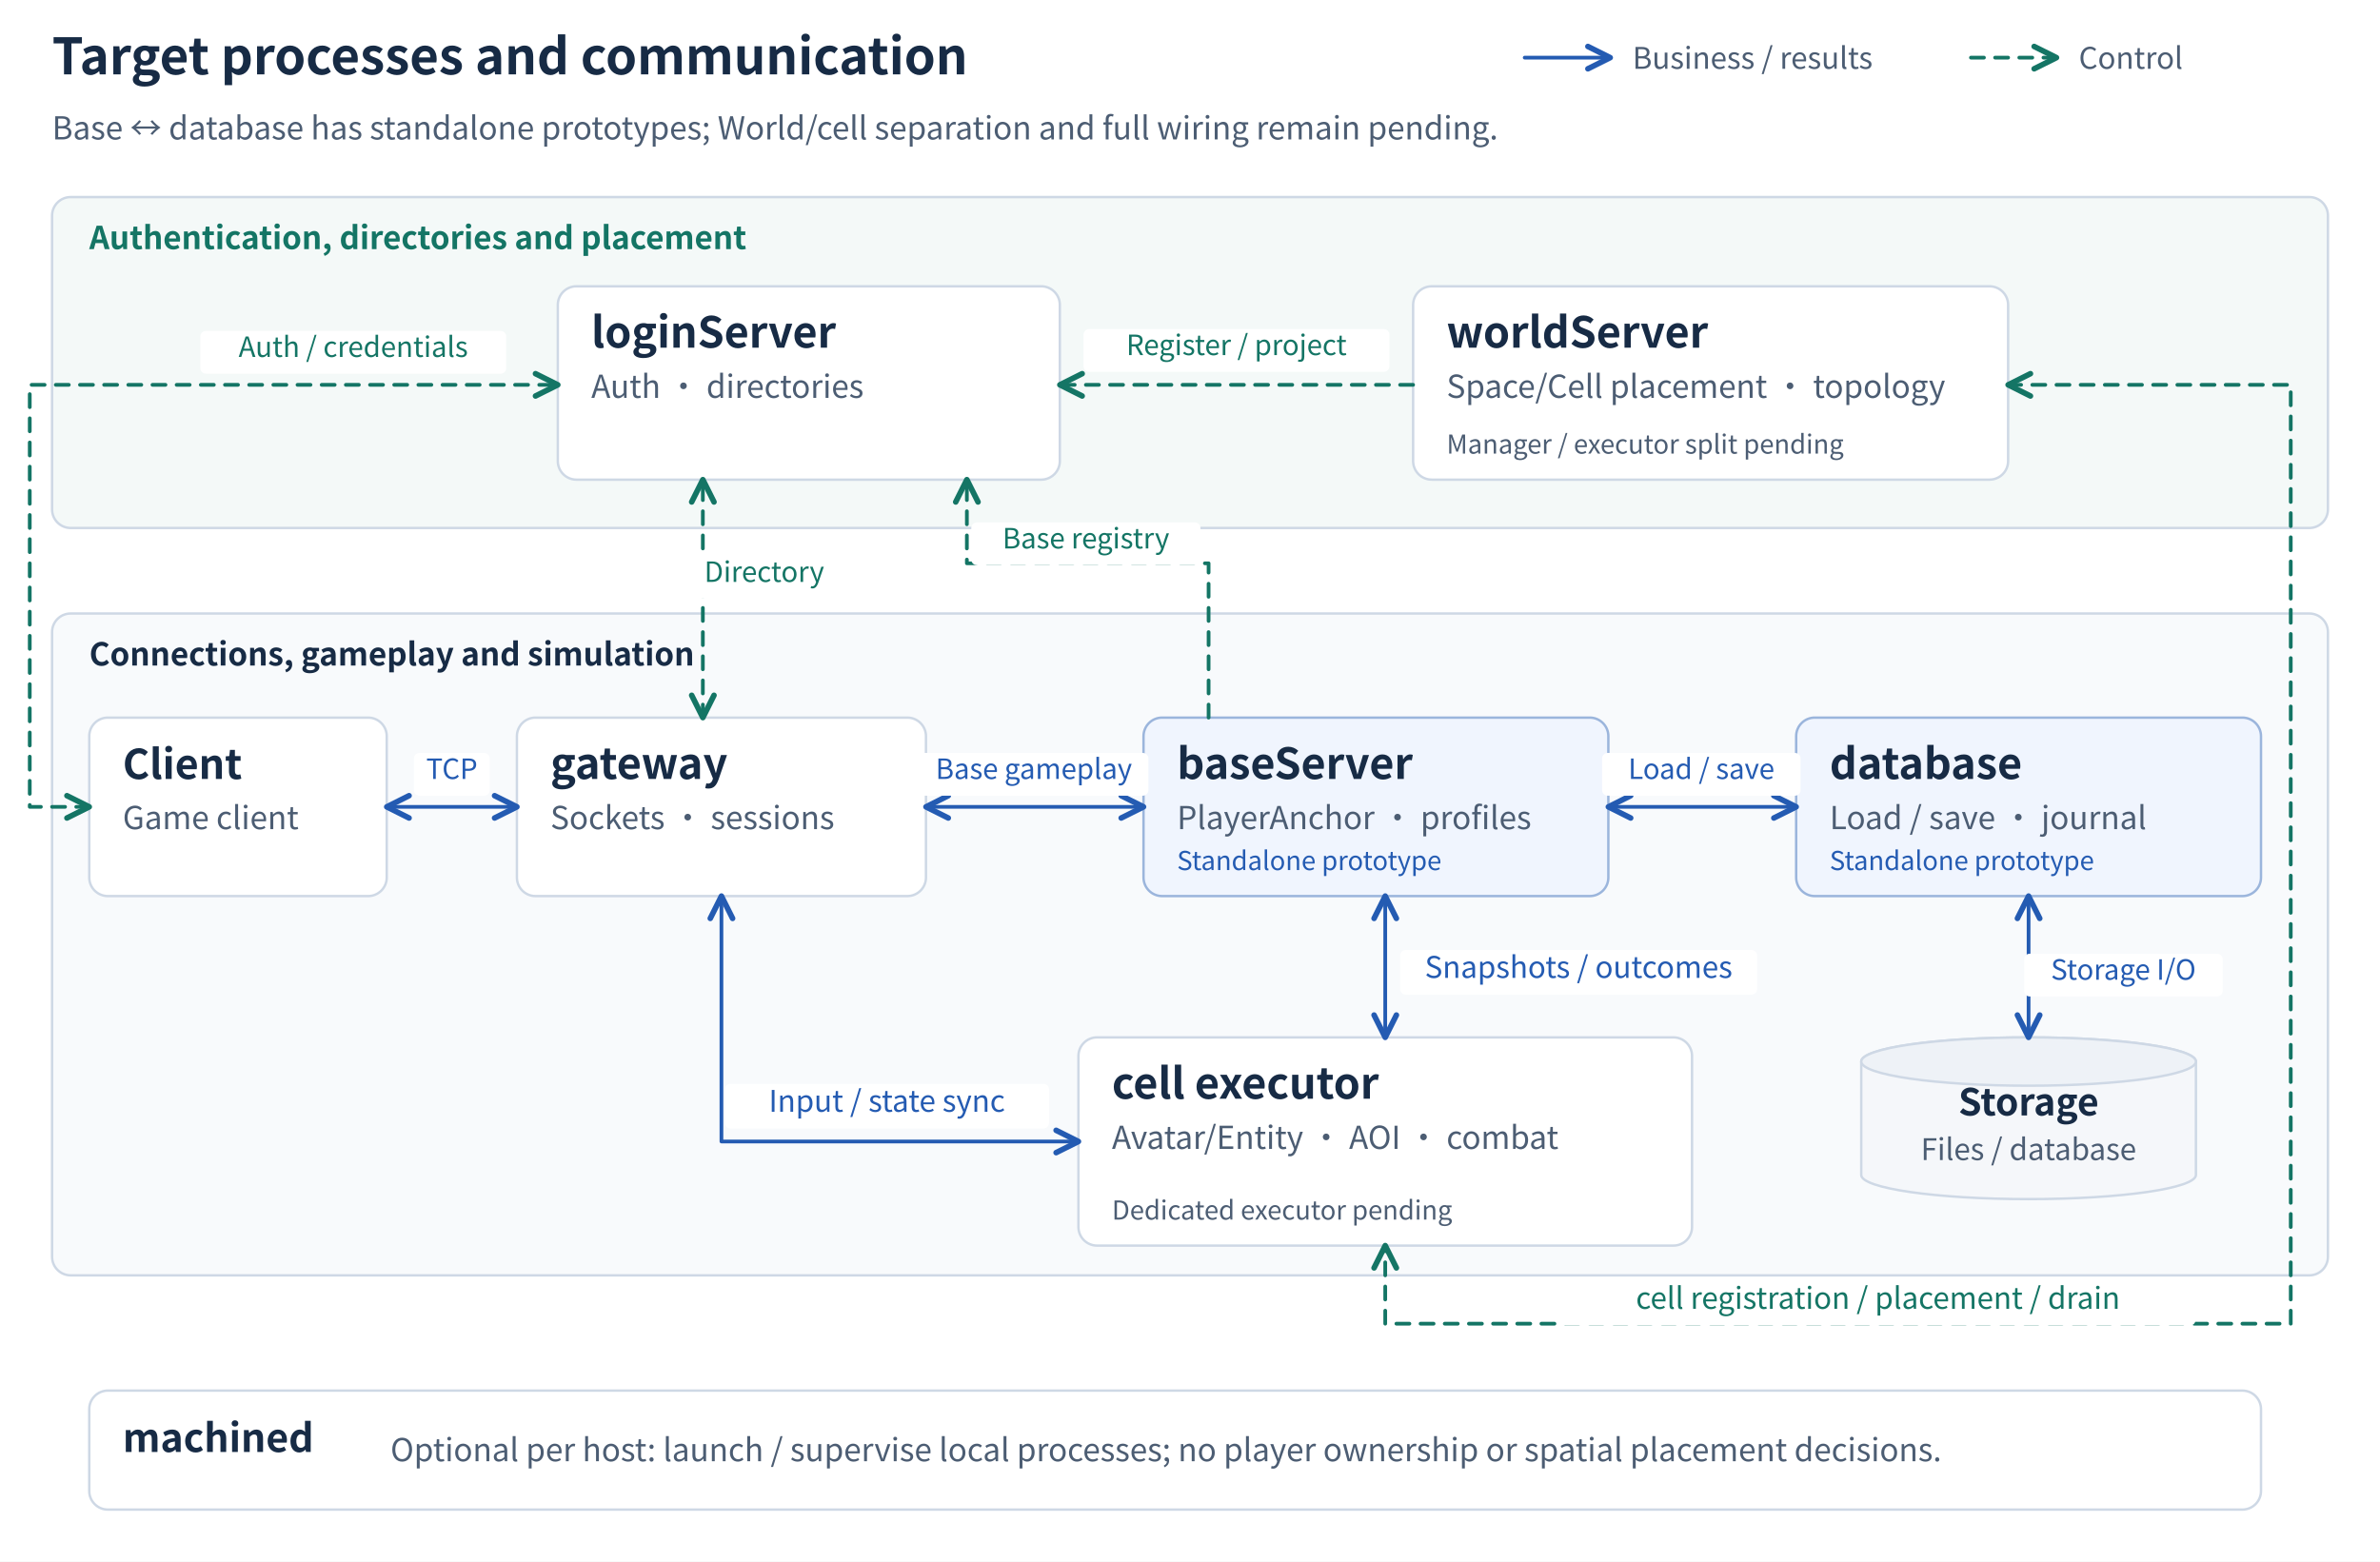
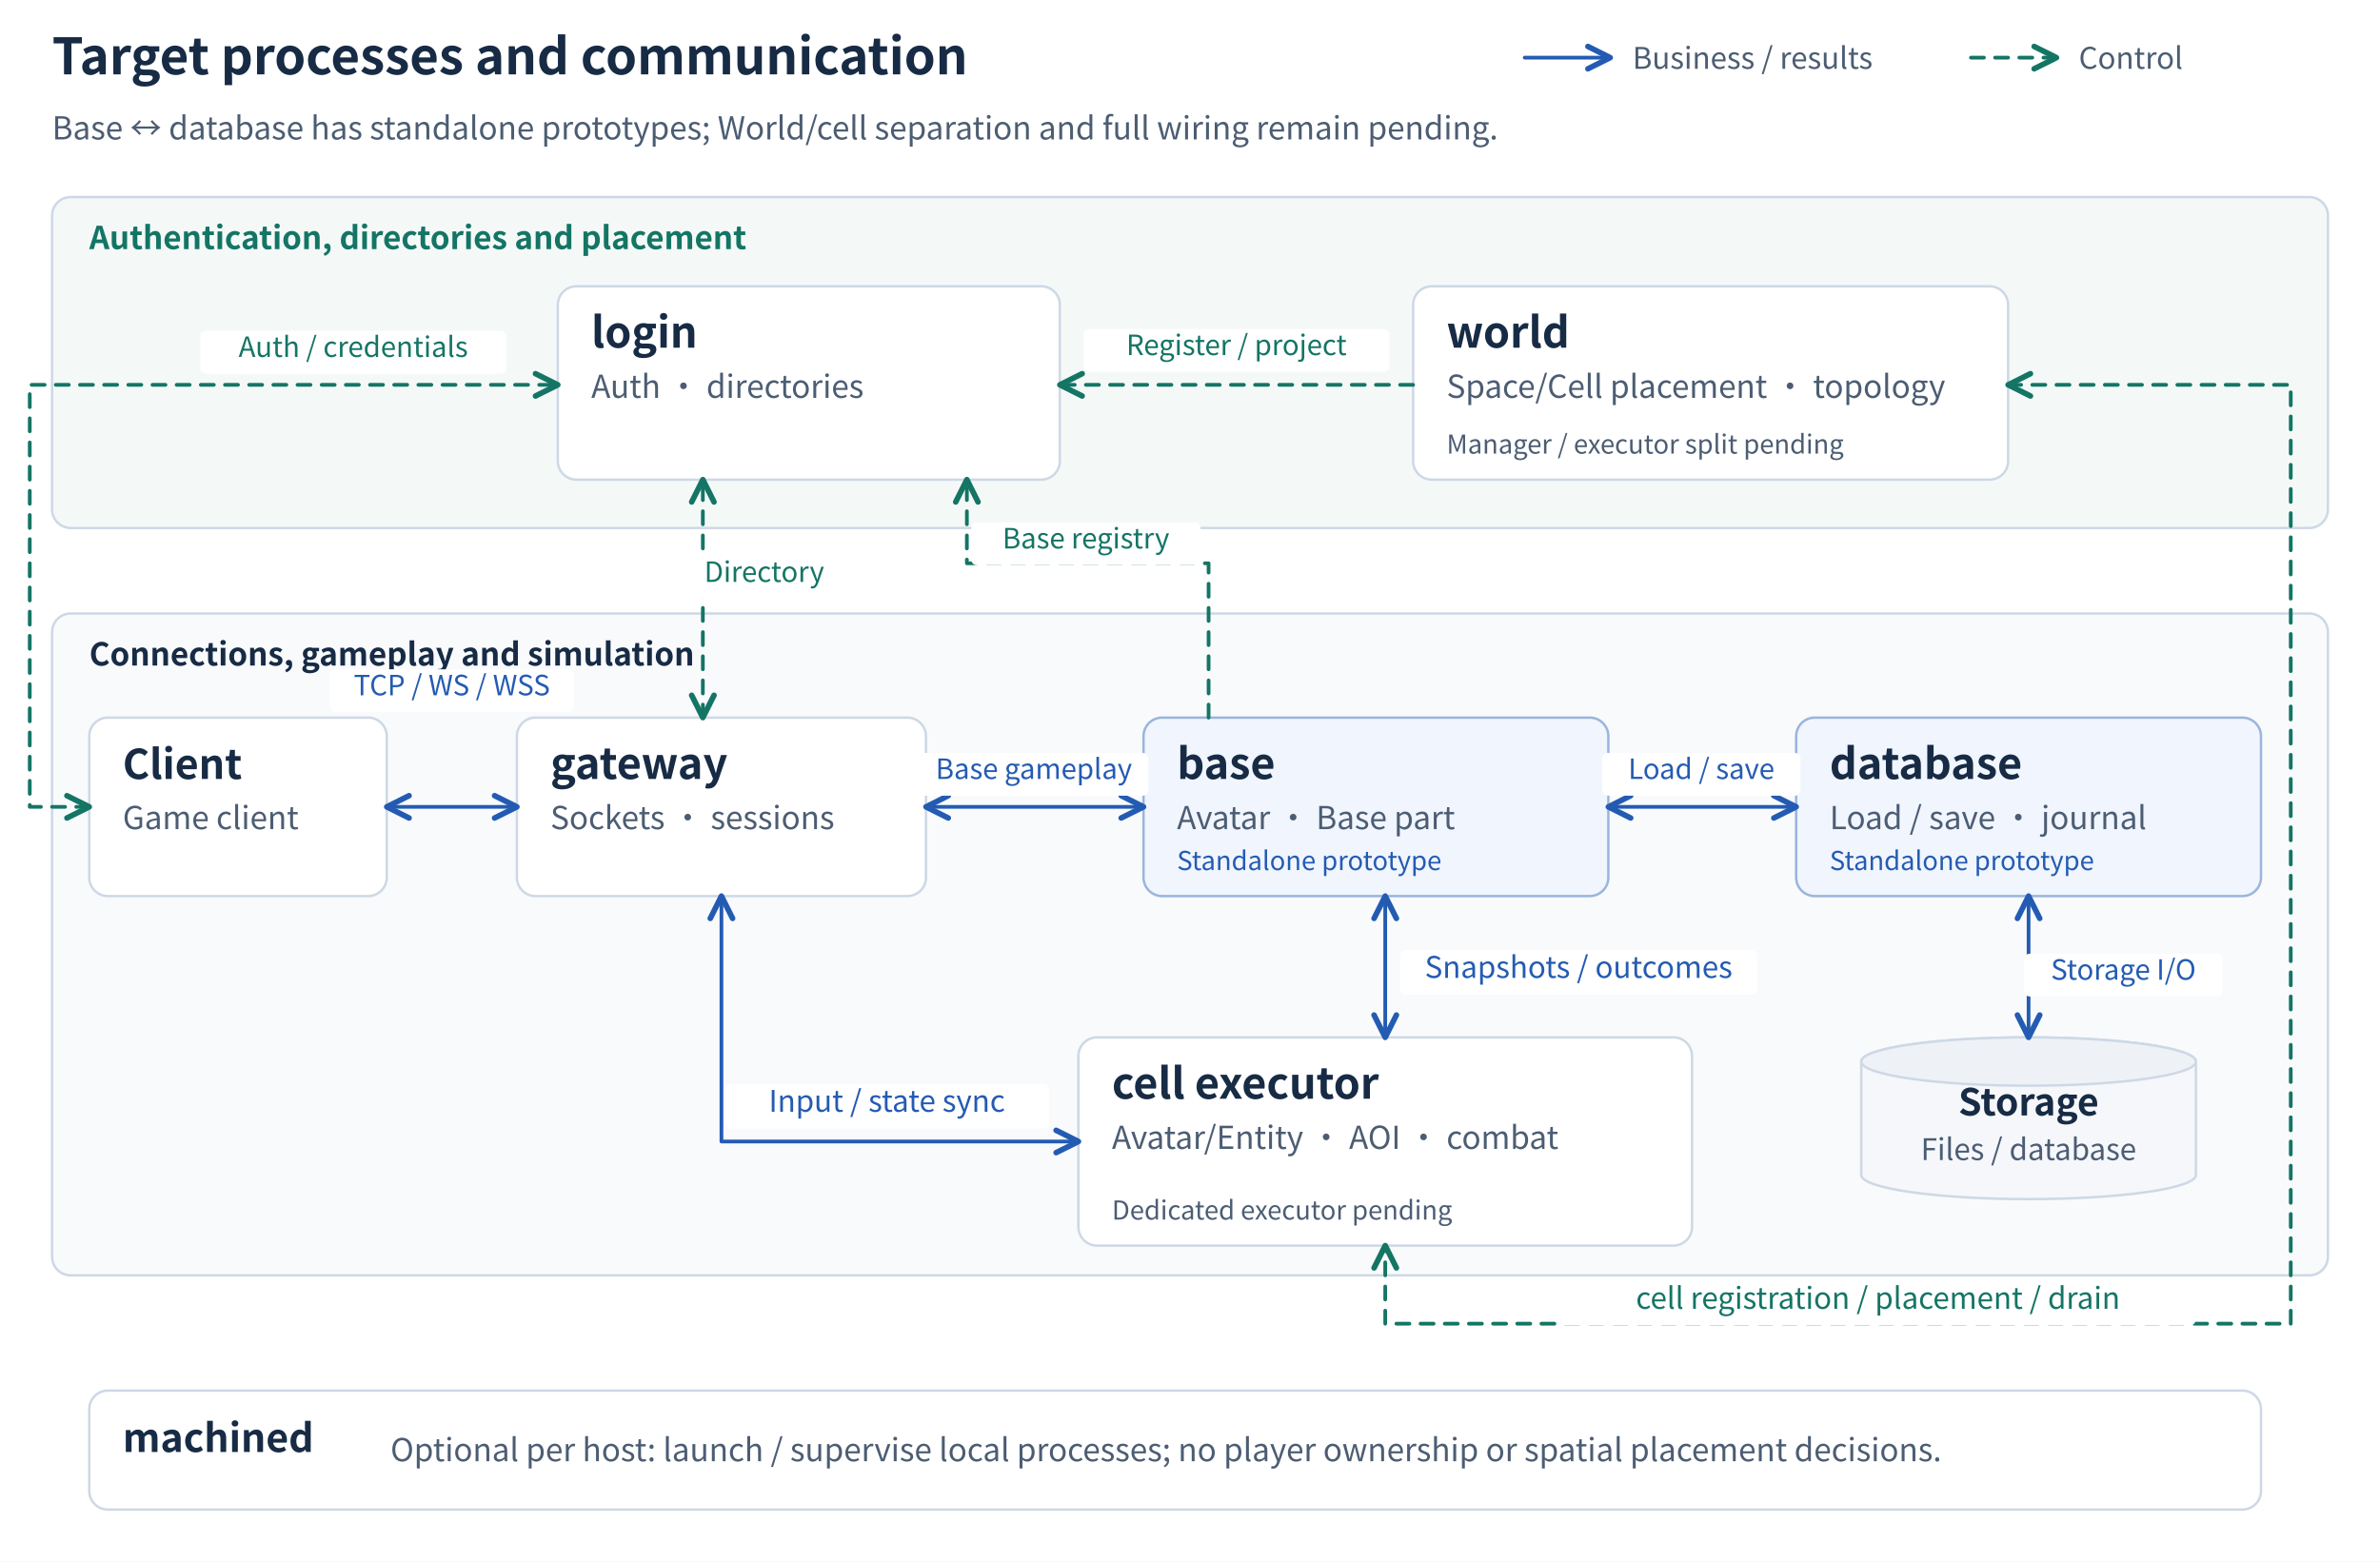
<svg xmlns="http://www.w3.org/2000/svg" width="1280" height="840" viewBox="0 0 1280 840" role="img" aria-labelledby="title desc" lang="en">
  <defs>
    <marker id="blue" markerWidth="8" markerHeight="8" refX="7" refY="4" orient="auto-start-reverse">
      <path d="M1 1 L7 4 L1 7" fill="none" stroke="#245bb2" stroke-width="1.5" stroke-linecap="round" stroke-linejoin="round" />
    </marker>
    <marker id="teal" markerWidth="8" markerHeight="8" refX="7" refY="4" orient="auto-start-reverse">
      <path d="M1 1 L7 4 L1 7" fill="none" stroke="#147565" stroke-width="1.5" stroke-linecap="round" stroke-linejoin="round" />
    </marker>
    <style>text{font-family:ui-sans-serif,system-ui,-apple-system,"Segoe UI","Noto Sans CJK SC","Microsoft YaHei",sans-serif;fill:#172b45}.sub{fill:#4c5d73}.blue{fill:#245bb2}.teal{fill:#147565}</style>
  </defs>
  <rect width="1280" height="840" fill="#fff" />
  <text x="28" y="40" font-size="27" font-weight="600" text-anchor="start">Target processes and communication</text>
  <path d="M820 31 L866 31" fill="none" stroke="#245bb2" stroke-width="2" stroke-linecap="round" stroke-linejoin="round" marker-end="url(#blue)" />
  <text x="878" y="37" font-size="16" font-weight="400" text-anchor="start" class="sub">Business / results</text>
  <path d="M1060 31 L1106 31" fill="none" stroke="#147565" stroke-width="2" stroke-linecap="round" stroke-linejoin="round" marker-end="url(#teal)" stroke-dasharray="7 6" />
  <text x="1118" y="37" font-size="16" font-weight="400" text-anchor="start" class="sub">Control</text>
  <text x="28" y="75" font-size="17" font-weight="400" text-anchor="start" class="sub">Base ↔ database has standalone prototypes; World/cell separation and full wiring remain pending.</text>
  <rect x="28" y="106" width="1224" height="178" rx="10" fill="#f4f9f8" stroke="#ced8e5" stroke-width="1.3" />
  <text x="48" y="134" font-size="17" font-weight="600" text-anchor="start" class="teal">Authentication, directories and placement</text>
-   <g data-node="loginServer">
+   <g data-node="login">
    <rect x="300" y="154" width="270" height="104" rx="10" fill="#fff" stroke="#ced8e5" stroke-width="1.3" />
-     <text x="318" y="187" font-size="23" font-weight="600" text-anchor="start">loginServer</text>
+     <text x="318" y="187" font-size="23" font-weight="600" text-anchor="start">login</text>
    <text x="318" y="214" font-size="17" font-weight="400" text-anchor="start" class="sub">Auth · directories</text>
  </g>
-   <g data-node="worldServer">
+   <g data-node="world">
    <rect x="760" y="154" width="320" height="104" rx="10" fill="#fff" stroke="#ced8e5" stroke-width="1.3" />
-     <text x="778" y="187" font-size="23" font-weight="600" text-anchor="start">worldServer</text>
+     <text x="778" y="187" font-size="23" font-weight="600" text-anchor="start">world</text>
    <text x="778" y="214" font-size="17" font-weight="400" text-anchor="start" class="sub">Space/Cell placement · topology</text>
    <text x="778" y="244" font-size="14" font-weight="500" text-anchor="start" class="sub">Manager / executor split pending</text>
  </g>
  <path d="M760 207 L570 207" fill="none" stroke="#147565" stroke-width="2" stroke-linecap="round" stroke-linejoin="round" marker-end="url(#teal)" stroke-dasharray="7 6" />
  <rect x="582.75" y="177" width="164.5" height="23" rx="3" fill="#fff" stroke="none" stroke-width="1.3" />
  <text x="665" y="191" font-size="15" font-weight="500" text-anchor="middle" class="teal">Register / project</text>
  <rect x="28" y="330" width="1224" height="356" rx="10" fill="#f8fafc" stroke="#ced8e5" stroke-width="1.3" />
  <text x="48" y="358" font-size="17" font-weight="600" text-anchor="start">Connections, gameplay and simulation</text>
  <g data-node="Client">
    <rect x="48" y="386" width="160" height="96" rx="10" fill="#fff" stroke="#ced8e5" stroke-width="1.3" />
    <text x="66" y="419" font-size="22" font-weight="600" text-anchor="start">Client</text>
    <text x="66" y="446" font-size="17" font-weight="400" text-anchor="start" class="sub">Game client</text>
  </g>
  <g data-node="gateway">
    <rect x="278" y="386" width="220" height="96" rx="10" fill="#fff" stroke="#ced8e5" stroke-width="1.3" />
    <text x="296" y="419" font-size="23" font-weight="600" text-anchor="start">gateway</text>
    <text x="296" y="446" font-size="17" font-weight="400" text-anchor="start" class="sub">Sockets · sessions</text>
  </g>
-   <g data-node="baseServer">
+   <g data-node="base">
    <rect x="615" y="386" width="250" height="96" rx="10" fill="#f0f5fe" stroke="#9bb5dc" stroke-width="1.3" />
-     <text x="633" y="419" font-size="23" font-weight="600" text-anchor="start">baseServer</text>
-     <text x="633" y="446" font-size="17" font-weight="400" text-anchor="start" class="sub">PlayerAnchor · profiles</text>
+     <text x="633" y="419" font-size="23" font-weight="600" text-anchor="start">base</text>
+     <text x="633" y="446" font-size="17" font-weight="400" text-anchor="start" class="sub">Avatar · Base part</text>
    <text x="633" y="468" font-size="14" font-weight="500" text-anchor="start" class="blue">Standalone prototype</text>
  </g>
  <g data-node="database">
    <rect x="966" y="386" width="250" height="96" rx="10" fill="#f0f5fe" stroke="#9bb5dc" stroke-width="1.3" />
    <text x="984" y="419" font-size="23" font-weight="600" text-anchor="start">database</text>
    <text x="984" y="446" font-size="17" font-weight="400" text-anchor="start" class="sub">Load / save · journal</text>
    <text x="984" y="468" font-size="14" font-weight="500" text-anchor="start" class="blue">Standalone prototype</text>
  </g>
  <g data-node="cell executor">
    <rect x="580" y="558" width="330" height="112" rx="10" fill="#fff" stroke="#ced8e5" stroke-width="1.3" />
    <text x="598" y="591" font-size="23" font-weight="600" text-anchor="start">cell executor</text>
    <text x="598" y="618" font-size="17" font-weight="400" text-anchor="start" class="sub">Avatar/Entity · AOI · combat</text>
    <text x="598" y="656" font-size="14" font-weight="500" text-anchor="start" class="sub">Dedicated executor pending</text>
  </g>
  <path d="M1001 571 A90.0 13 0 0 1 1181 571 V632 A90.0 13 0 0 1 1001 632 Z" fill="#f5f7fa" stroke="#ced8e5" stroke-width="1.3" />
  <ellipse cx="1091.0" cy="571" rx="90.0" ry="13" fill="#eef2f7" stroke="#ced8e5" stroke-width="1.3" />
  <text x="1091.0" y="600" font-size="20" font-weight="600" text-anchor="middle">Storage</text>
  <text x="1091.0" y="624" font-size="16" font-weight="400" text-anchor="middle" class="sub">Files / database</text>
  <path d="M208 434 L278 434" fill="none" stroke="#245bb2" stroke-width="2" stroke-linecap="round" stroke-linejoin="round" marker-end="url(#blue)" marker-start="url(#blue)" />
-   <rect x="222.625" y="405" width="40.75" height="23" rx="3" fill="#fff" stroke="none" stroke-width="1.3" />
-   <text x="243" y="419" font-size="15" font-weight="500" text-anchor="middle" class="blue">TCP</text>
+   <rect x="177.25" y="360" width="131.5" height="23" rx="3" fill="#fff" stroke="none" stroke-width="1.3" />
+   <text x="243" y="374" font-size="15" font-weight="500" text-anchor="middle" class="blue">TCP / WS / WSS</text>
  <path d="M498 434 L615 434" fill="none" stroke="#245bb2" stroke-width="2" stroke-linecap="round" stroke-linejoin="round" marker-end="url(#blue)" marker-start="url(#blue)" />
  <rect x="494.375" y="405" width="123.25" height="23" rx="3" fill="#fff" stroke="none" stroke-width="1.3" />
  <text x="556" y="419" font-size="15" font-weight="500" text-anchor="middle" class="blue">Base gameplay</text>
  <path d="M865 434 L966 434" fill="none" stroke="#245bb2" stroke-width="2" stroke-linecap="round" stroke-linejoin="round" marker-end="url(#blue)" marker-start="url(#blue)" />
  <rect x="861.625" y="405" width="106.75" height="23" rx="3" fill="#fff" stroke="none" stroke-width="1.3" />
  <text x="915" y="419" font-size="15" font-weight="500" text-anchor="middle" class="blue">Load / save</text>
  <path d="M388 482 L388 614 L580 614" fill="none" stroke="#245bb2" stroke-width="2" stroke-linecap="round" stroke-linejoin="round" marker-end="url(#blue)" marker-start="url(#blue)" />
  <rect x="389.8" y="583" width="174.4" height="24" rx="3" fill="#fff" stroke="none" stroke-width="1.3" />
  <text x="477" y="598" font-size="16" font-weight="500" text-anchor="middle" class="blue">Input / state sync</text>
  <path d="M745 482 L745 558" fill="none" stroke="#245bb2" stroke-width="2" stroke-linecap="round" stroke-linejoin="round" marker-end="url(#blue)" marker-start="url(#blue)" />
  <rect x="753.0" y="511" width="192.0" height="24" rx="3" fill="#fff" stroke="none" stroke-width="1.3" />
  <text x="849" y="526" font-size="16" font-weight="500" text-anchor="middle" class="blue">Snapshots / outcomes</text>
  <path d="M1091 482 L1091 558" fill="none" stroke="#245bb2" stroke-width="2" stroke-linecap="round" stroke-linejoin="round" marker-end="url(#blue)" marker-start="url(#blue)" />
  <rect x="1088.625" y="513" width="106.75" height="23" rx="3" fill="#fff" stroke="none" stroke-width="1.3" />
  <text x="1142" y="527" font-size="15" font-weight="500" text-anchor="middle" class="blue">Storage I/O</text>
  <path d="M378 386 L378 258" fill="none" stroke="#147565" stroke-width="2" stroke-linecap="round" stroke-linejoin="round" marker-end="url(#teal)" marker-start="url(#teal)" stroke-dasharray="7 6" />
  <rect x="365.875" y="299" width="90.25" height="23" rx="3" fill="#fff" stroke="none" stroke-width="1.3" />
  <text x="411" y="313" font-size="15" font-weight="500" text-anchor="middle" class="teal">Directory</text>
  <path d="M650 386 L650 303 L520 303 L520 258" fill="none" stroke="#147565" stroke-width="2" stroke-linecap="round" stroke-linejoin="round" marker-end="url(#teal)" stroke-dasharray="7 6" />
  <rect x="522.375" y="281" width="123.25" height="23" rx="3" fill="#fff" stroke="none" stroke-width="1.3" />
  <text x="584" y="295" font-size="15" font-weight="500" text-anchor="middle" class="teal">Base registry</text>
  <path d="M48 434 L16 434 L16 207 L300 207" fill="none" stroke="#147565" stroke-width="2" stroke-linecap="round" stroke-linejoin="round" marker-end="url(#teal)" marker-start="url(#teal)" stroke-dasharray="7 6" />
  <rect x="107.75" y="178" width="164.5" height="23" rx="3" fill="#fff" stroke="none" stroke-width="1.3" />
  <text x="190" y="192" font-size="15" font-weight="500" text-anchor="middle" class="teal">Auth / credentials</text>
  <path d="M1080 207 L1232 207 L1232 712 L745 712 L745 670" fill="none" stroke="#147565" stroke-width="2" stroke-linecap="round" stroke-linejoin="round" marker-end="url(#teal)" marker-start="url(#teal)" stroke-dasharray="7 6" />
  <rect x="839.2" y="689" width="341.6" height="24" rx="3" fill="#fff" stroke="none" stroke-width="1.3" />
  <text x="1010" y="704" font-size="16" font-weight="500" text-anchor="middle" class="teal">cell registration / placement / drain</text>
  <g data-node="machined">
    <rect x="48" y="748" width="1168" height="64" rx="10" fill="#fff" stroke="#ced8e5" stroke-width="1.3" />
    <text x="66" y="781" font-size="21" font-weight="600" text-anchor="start">machined</text>
  </g>
  <text x="210" y="786" font-size="17" font-weight="400" text-anchor="start" class="sub">Optional per host: launch / supervise local processes; no player ownership or spatial placement decisions.</text>
</svg>
